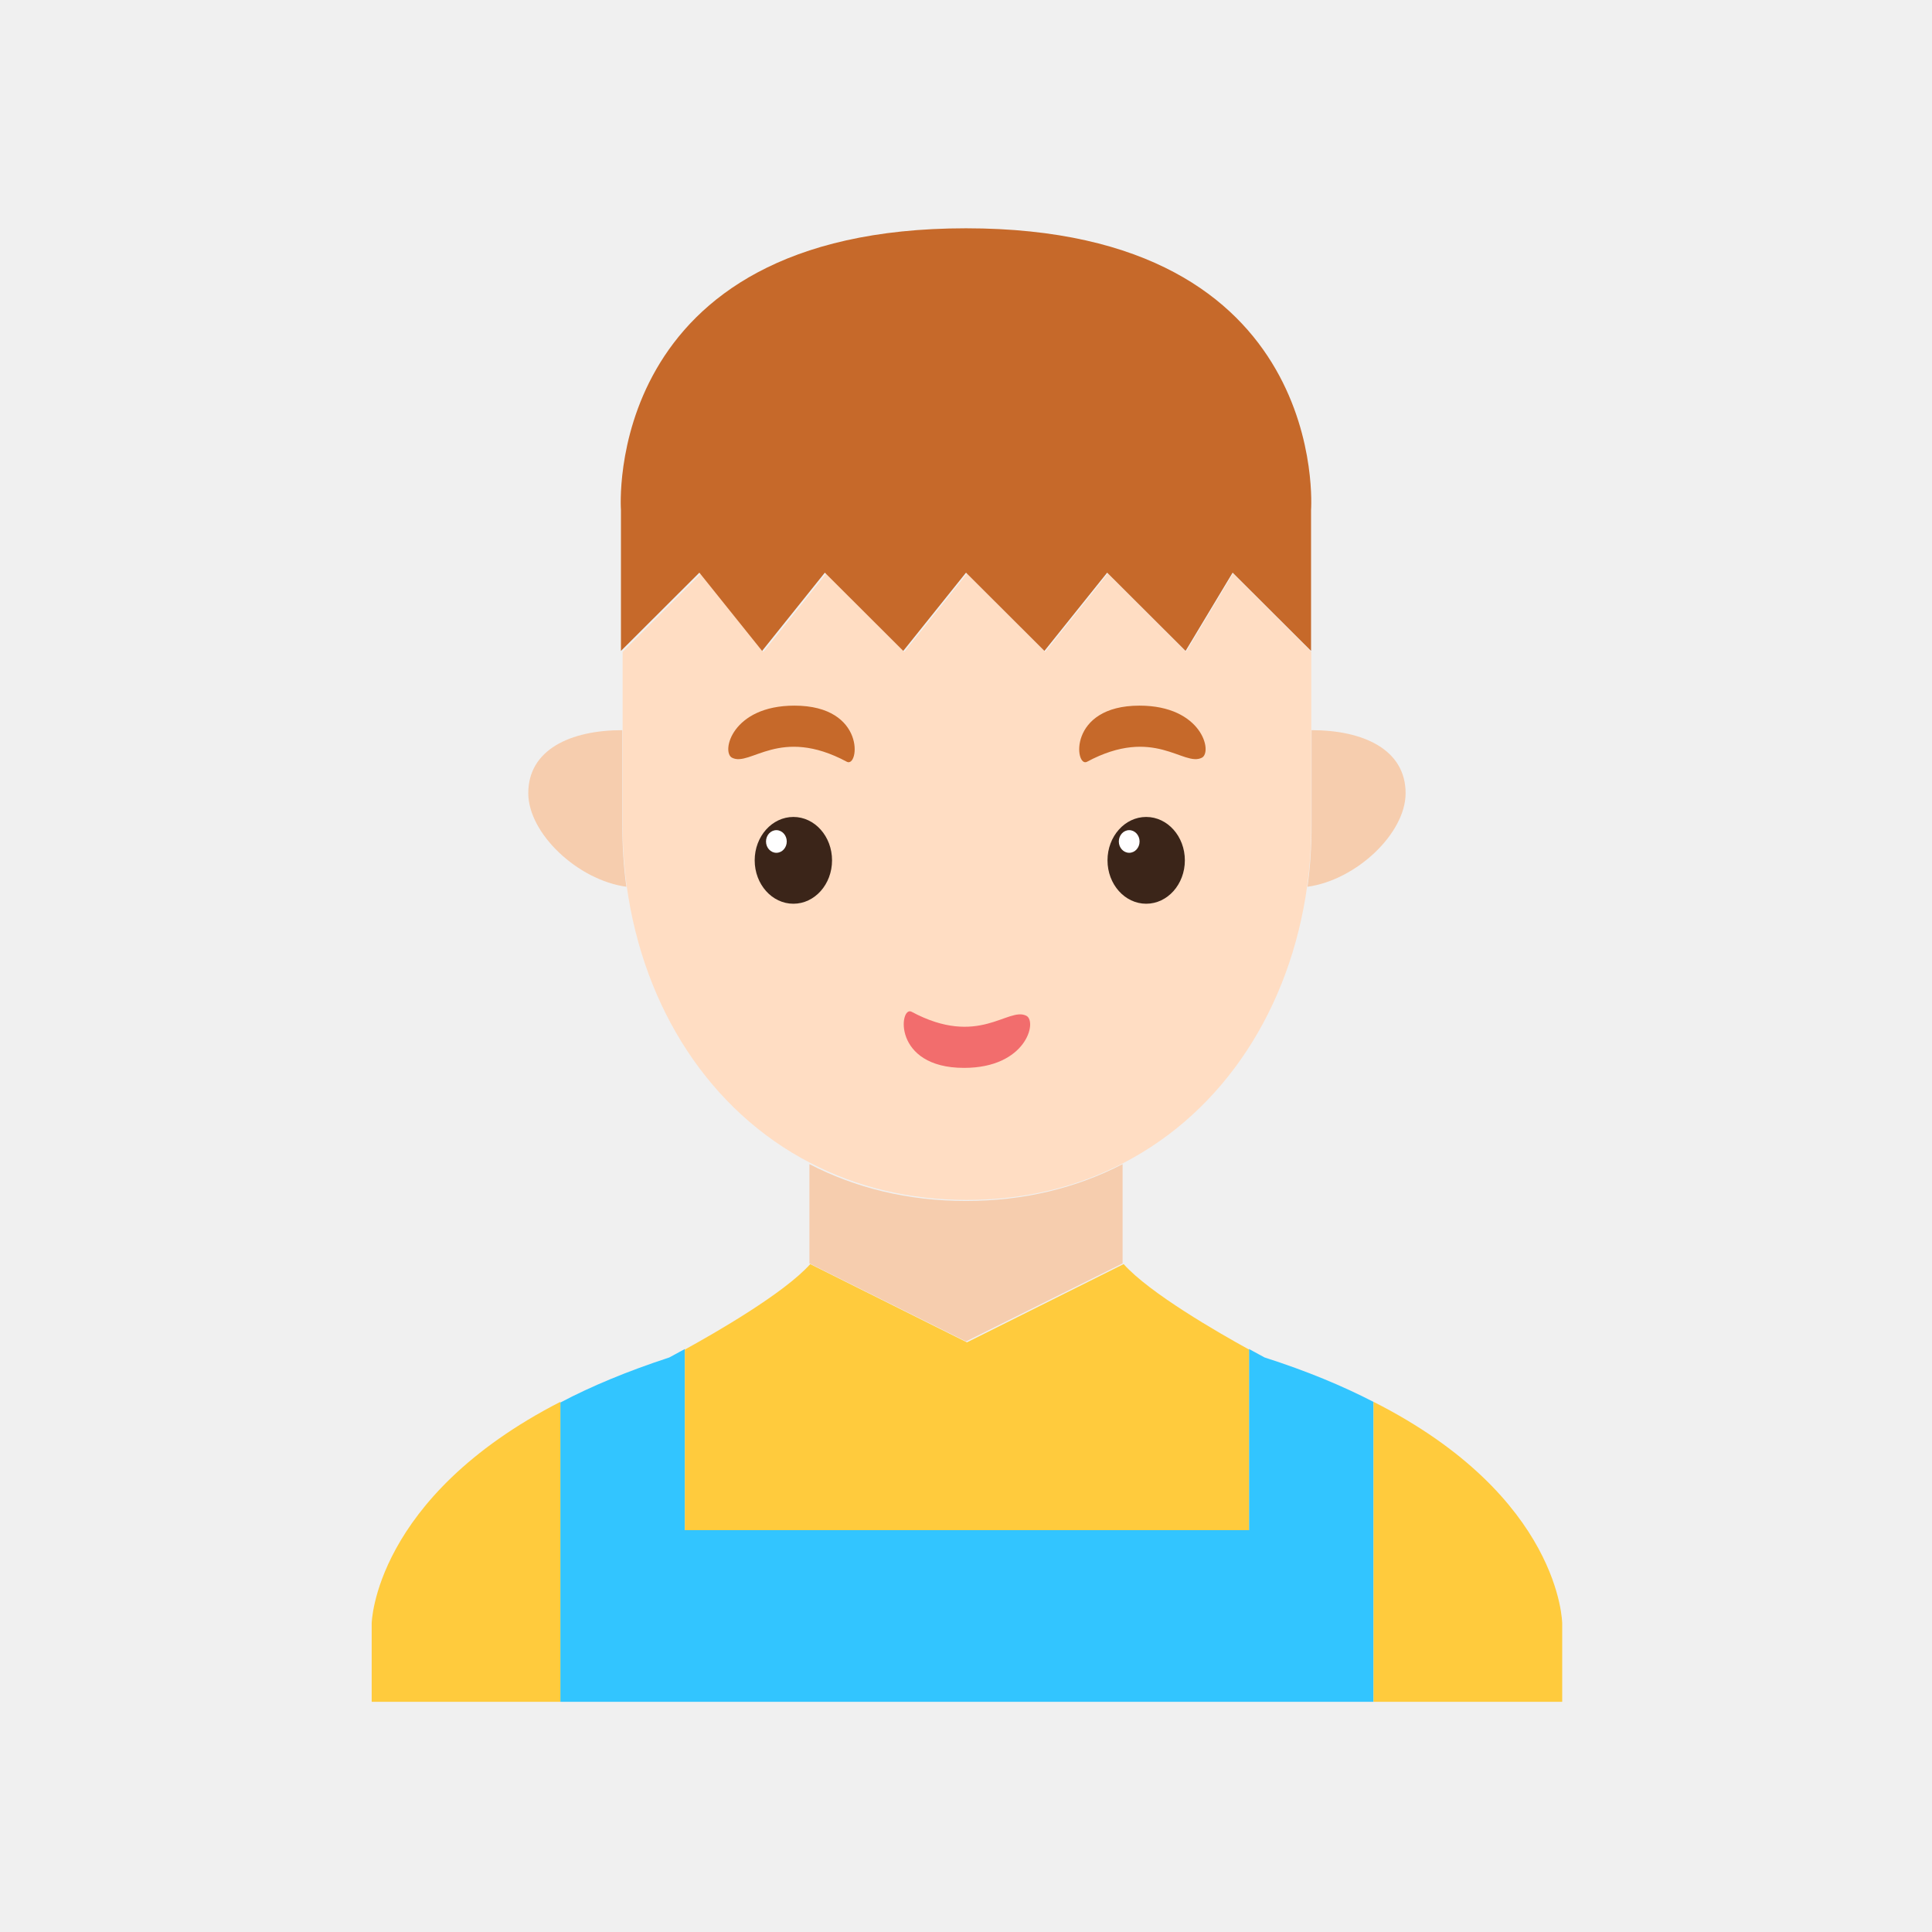
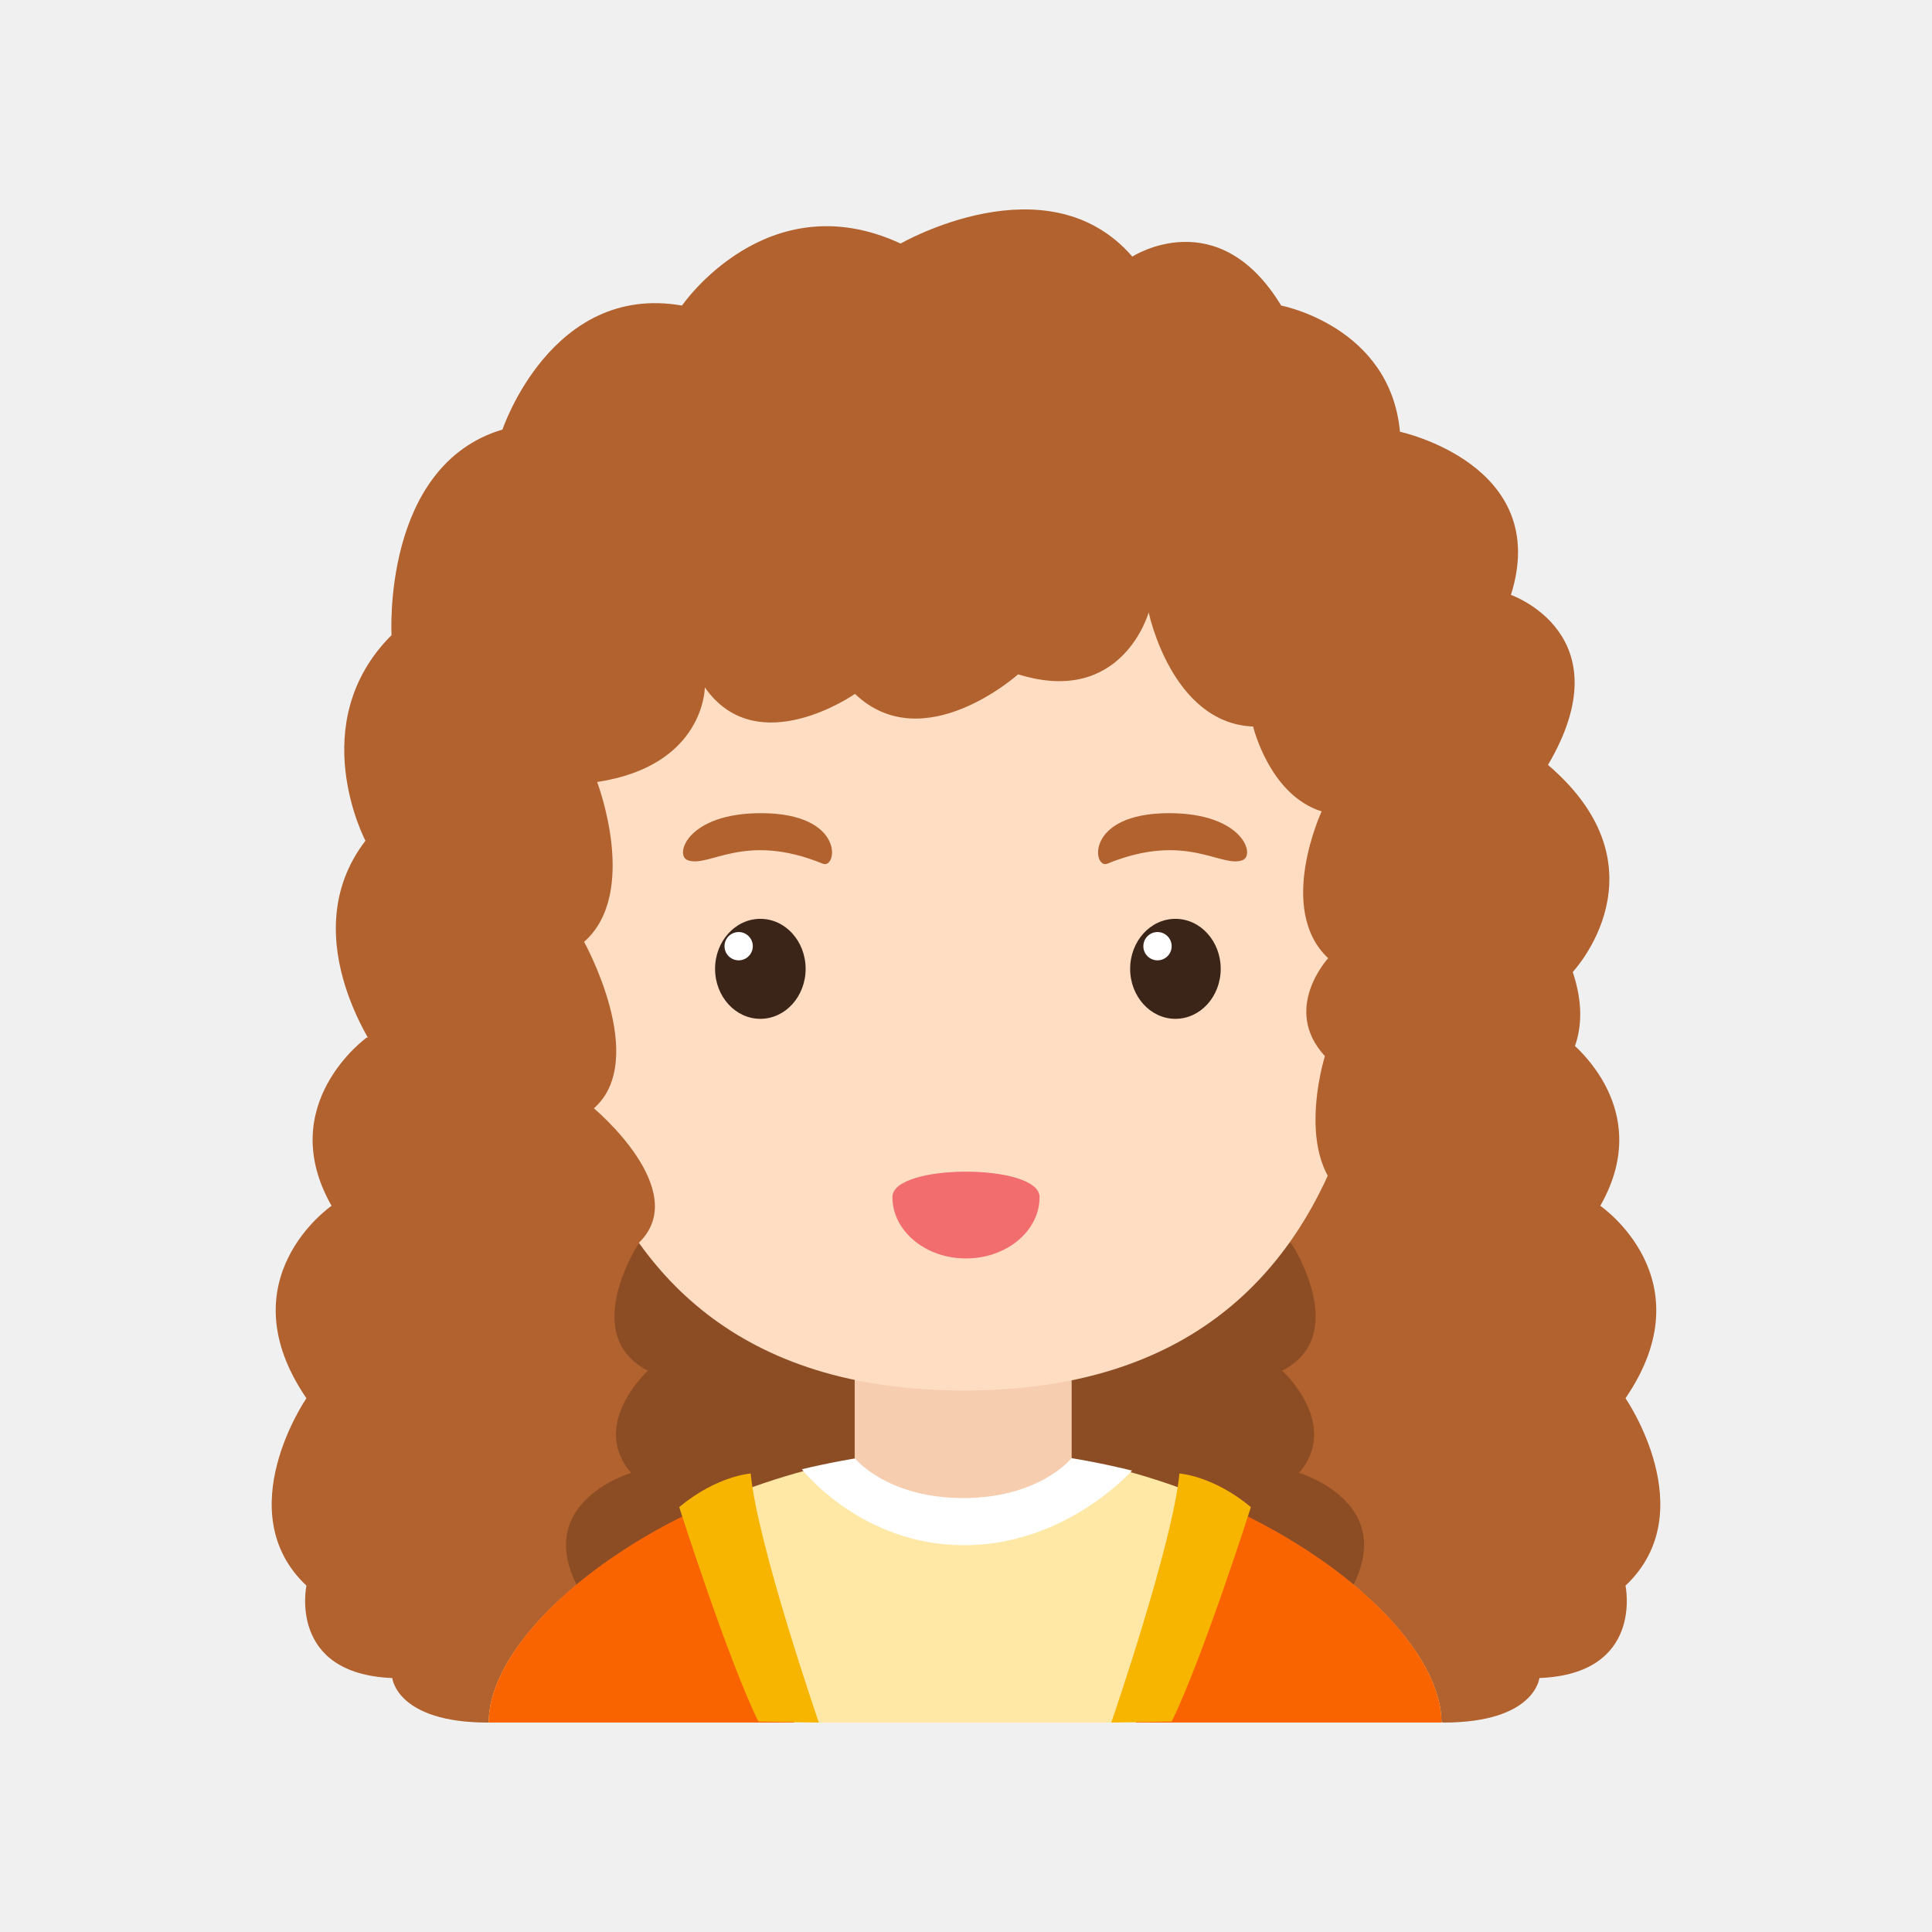
<svg xmlns="http://www.w3.org/2000/svg" width="1024px" height="1024px" viewBox="0 0 1024 1024" version="1.1">
-   <g id="面性短发男" stroke="none" stroke-width="1" fill="none" fill-rule="evenodd">
-     <g id="user-16" transform="translate(196.425, 120.775)">
-       <path d="M465.575,594.225 C470.69,597.046 473.825,598.705 473.825,598.705 C496.1,605.84 515.24,613.804 531.575,622.267 L531.575,781.225 L465.575,781.225 L465.575,781.225 L166.575,781.225 L166.575,781.225 L100.575,781.225 L100.575,622.599 C116.91,613.97 136.05,606.006 158.325,598.705 C158.325,598.705 161.46,597.046 166.575,594.225 L166.575,690.225 L465.575,690.225 L465.575,594.225 Z" id="形状结合" fill="#32C5FF" />
-       <path d="M631.575,739.732 L631.575,781.225 L531.575,781.225 L531.575,622.225 C631.242,672.68 631.575,739.732 631.575,739.732 L631.575,739.732 Z" id="Shape" fill="#FFCB3D" />
-       <path d="M100.575,622.225 L100.575,781.225 L0.575,781.225 L0.575,739.646 C0.575,739.646 1.742,672.952 100.575,622.225 L100.575,622.225 Z" id="Shape" fill="#FFCB3D" />
-       <path d="M465.575,594.511 L465.575,690.225 L166.575,690.225 L166.575,594.511 C182.854,585.553 219.232,564.652 233.019,549.225 L316.075,590.696 L399.131,549.225 C412.918,564.652 449.296,585.553 465.575,594.511 L465.575,594.511 Z" id="Shape" fill="#FFCB3D" />
-       <path d="M315.575,515.753 C346.451,515.753 374.339,508.802 398.575,496.225 L398.575,532.302 L398.575,548.852 L315.575,590.225 L232.575,548.852 L232.575,532.302 L232.575,496.225 C256.811,508.802 284.699,515.753 315.575,515.753 L315.575,515.753 Z" id="Shape" fill="#F6CDAE" />
-       <path d="M133.415,316.326 C133.415,327.515 134.08,338.537 135.575,349.225 C109.824,345.718 83.575,321.002 83.575,299.625 C83.575,276.579 105.837,266.225 133.415,266.225 L133.415,316.326 L133.415,316.326 Z" id="Shape" fill="#F6CDAE" />
-       <path d="M498.735,266.225 C526.313,266.225 548.575,276.579 548.575,299.625 C548.575,321.002 522.326,345.718 496.575,349.225 C498.07,338.537 498.735,327.515 498.735,316.326 L498.735,266.225 L498.735,266.225 Z" id="Shape" fill="#F6CDAE" />
-       <path d="M498.575,266.225 L498.575,316.025 C498.575,327.147 497.911,338.103 496.418,348.727 C487.459,413.633 452.286,468.081 399.03,495.637 C374.807,508.253 346.934,515.225 316.075,515.225 C285.216,515.225 257.343,508.253 233.12,495.637 C179.864,468.081 144.691,413.633 135.732,348.727 C134.239,338.103 133.575,327.147 133.575,316.025 L133.575,266.225 L133.575,224.725 L175.052,183.225 L208.234,224.725 L241.416,183.225 L282.893,224.725 L316.075,183.225 L357.552,224.725 L390.734,183.225 L432.211,224.725 L457.098,183.225 L498.575,224.725 L498.575,266.225 L498.575,266.225 Z" id="Shape" fill="#FFDDC3" />
-       <path d="M244.575,335.225 C244.575,347.928 235.399,358.225 224.085,358.225 C212.768,358.225 203.575,347.928 203.575,335.225 C203.575,322.522 212.768,312.225 224.085,312.225 C235.399,312.225 244.575,322.522 244.575,335.225 L244.575,335.225 Z" id="Fill-6" fill="#3B2519" />
-       <path d="M220.575,325.227 C220.575,328.543 218.102,331.225 215.077,331.225 C212.034,331.225 209.575,328.543 209.575,325.227 C209.575,321.923 212.034,319.225 215.077,319.225 C218.102,319.225 220.575,321.923 220.575,325.227 L220.575,325.227 Z" id="Fill-7" fill="#FFFFFF" />
-       <path d="M191.573,280.834 C201.257,285.822 216.81,263.884 252.407,282.969 C258.902,286.454 262.776,253.225 224.62,253.225 C191.573,253.225 185.721,277.832 191.573,280.834 L191.573,280.834 Z" id="Fill-8" fill="#C6692A" />
-       <path d="M431.575,335.225 C431.575,347.928 422.395,358.225 411.077,358.225 C399.755,358.225 390.575,347.928 390.575,335.225 C390.575,322.522 399.755,312.225 411.077,312.225 C422.395,312.225 431.575,322.522 431.575,335.225 L431.575,335.225 Z" id="Fill-9" fill="#3B2519" />
-       <path d="M407.575,325.227 C407.575,328.543 405.116,331.225 402.073,331.225 C399.034,331.225 396.575,328.543 396.575,325.227 C396.575,321.923 399.034,319.225 402.073,319.225 C405.116,319.225 407.575,321.923 407.575,325.227 L407.575,325.227 Z" id="Fill-10" fill="#FFFFFF" />
-       <path d="M440.578,280.834 C430.888,285.822 415.333,263.884 379.734,282.969 C373.25,286.454 369.38,253.225 407.538,253.225 C440.578,253.225 446.427,277.832 440.578,280.834 L440.578,280.834 Z" id="Fill-11" fill="#C6692A" />
-       <path d="M347.578,442.834 C337.888,447.822 322.333,425.884 286.734,444.969 C280.25,448.454 276.38,415.225 314.538,415.225 C347.578,415.225 353.427,439.832 347.578,442.834 L347.578,442.834 Z" id="Fill-11备份" fill="#F26D6D" transform="translate(316.075, 430.225) scale(1, -1) translate(-316.075, -430.225) " />
-       <path d="M315.575,0.225 C509.435,0.225 498.462,149.558 498.462,149.558 L498.462,224.225 L456.896,182.744 L431.957,224.225 L390.392,182.744 L357.14,224.225 L315.575,182.744 L282.323,224.225 L240.758,182.744 L207.506,224.225 L174.254,182.744 L132.688,224.225 L132.688,149.558 C132.688,149.558 121.715,0.225 315.575,0.225 L315.575,0.225 Z" id="Shape" fill="#C6692A" />
+   <g id="面性卷发女" stroke="none" stroke-width="1" fill="none" fill-rule="evenodd">
+     <g id="girl-3" transform="translate(144, 111)">
+       <path d="M685.511,438.933 C685.511,438.933 734.879,474.325 704.188,528.108 C704.188,528.108 760.868,566.791 717.548,630.1 C717.548,630.1 759.065,690.27 717.548,729.434 C717.548,729.434 727.509,776.193 671.9,778.392 C671.9,778.392 669.58,802 621.057,802 L368,743.265 L368,429 L685.511,438.933 Z" id="Fill-1" fill="#B1622E" />
+       <path d="M50.338,438.933 C50.338,438.933 1.107,474.325 31.735,528.108 C31.735,528.108 -24.812,566.791 18.411,630.1 C18.411,630.1 -23.013,690.27 18.411,729.434 C18.411,729.434 8.458,776.193 63.912,778.392 C63.912,778.392 66.25,802 114.642,802 L367,743.265 L367,429 L50.338,438.933 Z" id="Fill-3" fill="#B1622E" />
+       <path d="M194.634,547.9 C194.634,547.9 162.535,596.541 199.371,615.501 C199.371,615.501 168.136,644.072 190.53,669.664 C190.53,669.664 130.573,687.191 168.671,740.471 C206.754,793.735 368,769.498 368,769.498 L368,515 L194.634,547.9 Z" id="Fill-5" fill="#8D4D24" />
+       <path d="M540.354,547.9 C540.354,547.9 572.452,596.541 535.617,615.501 C535.617,615.501 566.851,644.072 544.477,669.664 C544.477,669.664 604.417,687.191 566.336,740.471 C528.235,793.735 367,769.498 367,769.498 L367,515 L540.354,547.9 Z" id="Fill-6" fill="#8D4D24" />
+       <polygon id="Fill-7" fill="#F6CDAE" points="309 734 424 734 424 605 309 605" />
+       <path d="M199,403.993 C199,439.338 173.706,468 142.493,468 C111.294,468 86,439.338 86,403.993 C86,368.643 111.294,340 142.493,340 C173.706,340 199,368.643 199,403.993 L199,403.993 Z" id="Fill-9" fill="#FCBC85" />
+       <path d="M649,403.993 C649,439.338 623.706,468 592.502,468 C561.299,468 536,439.338 536,403.993 C536,368.643 561.299,340 592.502,340 C623.706,340 649,368.643 649,403.993 L649,403.993 Z" id="Fill-10" fill="#FCBC85" />
+       <path d="M590.773,281.939 C590.773,187.276 521.562,118 367,118 C212.432,118 143.227,187.276 143.227,281.939 C143.227,376.622 127.089,626 367,626 C606.925,626 590.773,376.622 590.773,281.939 L590.773,281.939 Z" id="Fill-11" fill="#FFDDC3" />
+       <path d="M368,556 C389.539,556 407,541.437 407,523.473 C407,505.509 329,505.509 329,523.473 C329,541.437 346.461,556 368,556 Z" id="椭圆形" fill="#F26D6D" />
+       <path d="M283,402.5 C283,417.136 272.253,429 259.002,429 C245.747,429 235,417.136 235,402.5 C235,387.864 245.747,376 259.002,376 C272.253,376 283,387.864 283,402.5 L283,402.5 Z" id="Fill-12" fill="#3B2519" />
+       <path d="M255,390.497 C255,394.627 251.632,398 247.513,398 C243.368,398 240,394.627 240,390.497 C240,386.353 243.368,383 247.513,383 C251.632,383 255,386.353 255,390.497 L255,390.497 Z" id="Fill-13" fill="#FFFFFF" />
+       <path d="M220.356,344.867 C231.775,349.335 250.113,329.609 292.086,346.769 C299.744,349.907 304.311,320 259.321,320 C220.356,320 213.456,342.14 220.356,344.867 L220.356,344.867 Z" id="Fill-14" fill="#B1622E" />
+       <path d="M503,402.5 C503,417.136 492.253,429 479.002,429 C465.747,429 455,417.136 455,402.5 C455,387.864 465.747,376 479.002,376 C492.253,376 503,387.864 503,402.5 L503,402.5 Z" id="Fill-15" fill="#3B2519" />
+       <path d="M477,390.508 C477,394.652 473.652,398 469.508,398 C465.368,398 462,394.652 462,390.508 C462,386.368 465.368,383 469.508,383 C473.652,383 477,386.368 477,390.508 L477,390.508 Z" id="Fill-16" fill="#FFFFFF" />
+       <path d="M514.646,344.867 C503.221,349.335 484.9,329.609 442.908,346.769 C435.264,349.907 430.681,320 475.691,320 C514.646,320 521.542,342.14 514.646,344.867 L514.646,344.867 Z" id="Fill-17" fill="#B1622E" />
+       <path d="M115,802 C115,743.466 234.535,657.433 366.999,657.002 C367.167,657 367.334,657 367.501,657 L368,657 L368,657 C500.455,657.433 620,743.466 620,802 L620,802 L115,802 Z" id="形状结合" fill="#FFE7A5" />
+       <path d="M366.969,657 C338.474,657 309.289,660.963 281,667.74 C281.191,667.972 312.39,708 366.969,708 C417.535,708 451.14,673.729 456,668.455 C426.756,661.234 396.502,657 366.969,657 L366.969,657 Z" id="Fill-25" fill="#FFFFFF" />
+       <path d="M309,661.806 C309,661.806 325.828,683 366.502,683 C407.191,683 424,661.806 424,661.806 C424,661.806 364.36,639.743 309,661.806 L309,661.806 Z" id="Fill-26" fill="#F6CDAE" />
+       <path d="M676.471,294.419 C741.004,349.602 689.594,404.172 689.594,404.172 C711.028,468.372 638.389,484.234 638.389,484.234 C638.389,484.234 611.859,545.62 575.523,527.409 C539.206,509.193 558.227,448.758 558.227,448.758 C535.067,423.687 559.968,396.871 559.968,396.871 C532.291,370.937 556.501,319.049 556.501,319.049 C528.819,310.395 520.184,274.075 520.184,274.075 C476.928,272.334 464.826,213.533 464.826,213.533 C464.826,213.533 450.992,263.695 395.634,246.4 C395.634,246.4 345.469,291.374 309.151,256.781 C309.151,256.781 257.26,293.095 229.578,253.314 C229.578,253.314 229.578,294.821 172.494,303.481 C172.494,303.481 194.983,362.282 165.58,388.216 C165.58,388.216 200.176,450.484 170.773,476.438 C170.773,476.438 222.664,519.666 194.983,547.346 C167.306,575.021 122.329,554.26 120.603,514.479 C120.603,514.479 54.883,523.133 58.33,450.484 C58.33,450.484 9.906,386.49 49.69,334.603 C49.69,334.603 16.82,272.334 63.523,225.639 C63.523,225.639 58.33,135.711 122.329,116.671 C122.329,116.671 148.284,38.85 217.471,50.956 C217.471,50.956 262.448,-14.764 333.361,18.084 C333.361,18.084 411.208,-26.885 456.166,25.002 C456.166,25.002 501.506,-4.398 535.047,50.956 C535.047,50.956 592.818,61.91 598.011,117.838 C598.011,117.838 678.732,135.138 656.817,204.319 C656.837,204.319 717.197,225.237 676.471,294.419 L676.471,294.419 Z" id="Fill-28" fill="#B1622E" />
+       <path d="M243.898,681 C168.735,710.97 115,762.621 115,802 L277,802 L243.898,681 Z" id="Fill-30" fill="#FA6400" />
+       <path d="M290,802 C290,802 257.365,707.307 253.882,670 C253.882,670 236.113,671.064 216,687.804 C216,687.804 241.628,768.143 257.945,801.429 L290,802 Z" id="Fill-31" fill="#F7B500" />
+       <path d="M491.081,681 C566.261,710.97 620,762.621 620,802 L458,802 L491.081,681 Z" id="Fill-32" fill="#FA6400" />
+       <path d="M445,802 C445,802 477.615,707.307 481.123,670 C481.123,670 498.887,671.064 519,687.804 C519,687.804 493.352,768.143 477.035,801.429 L445,802 Z" id="Fill-33" fill="#F7B500" />
    </g>
  </g>
</svg>
